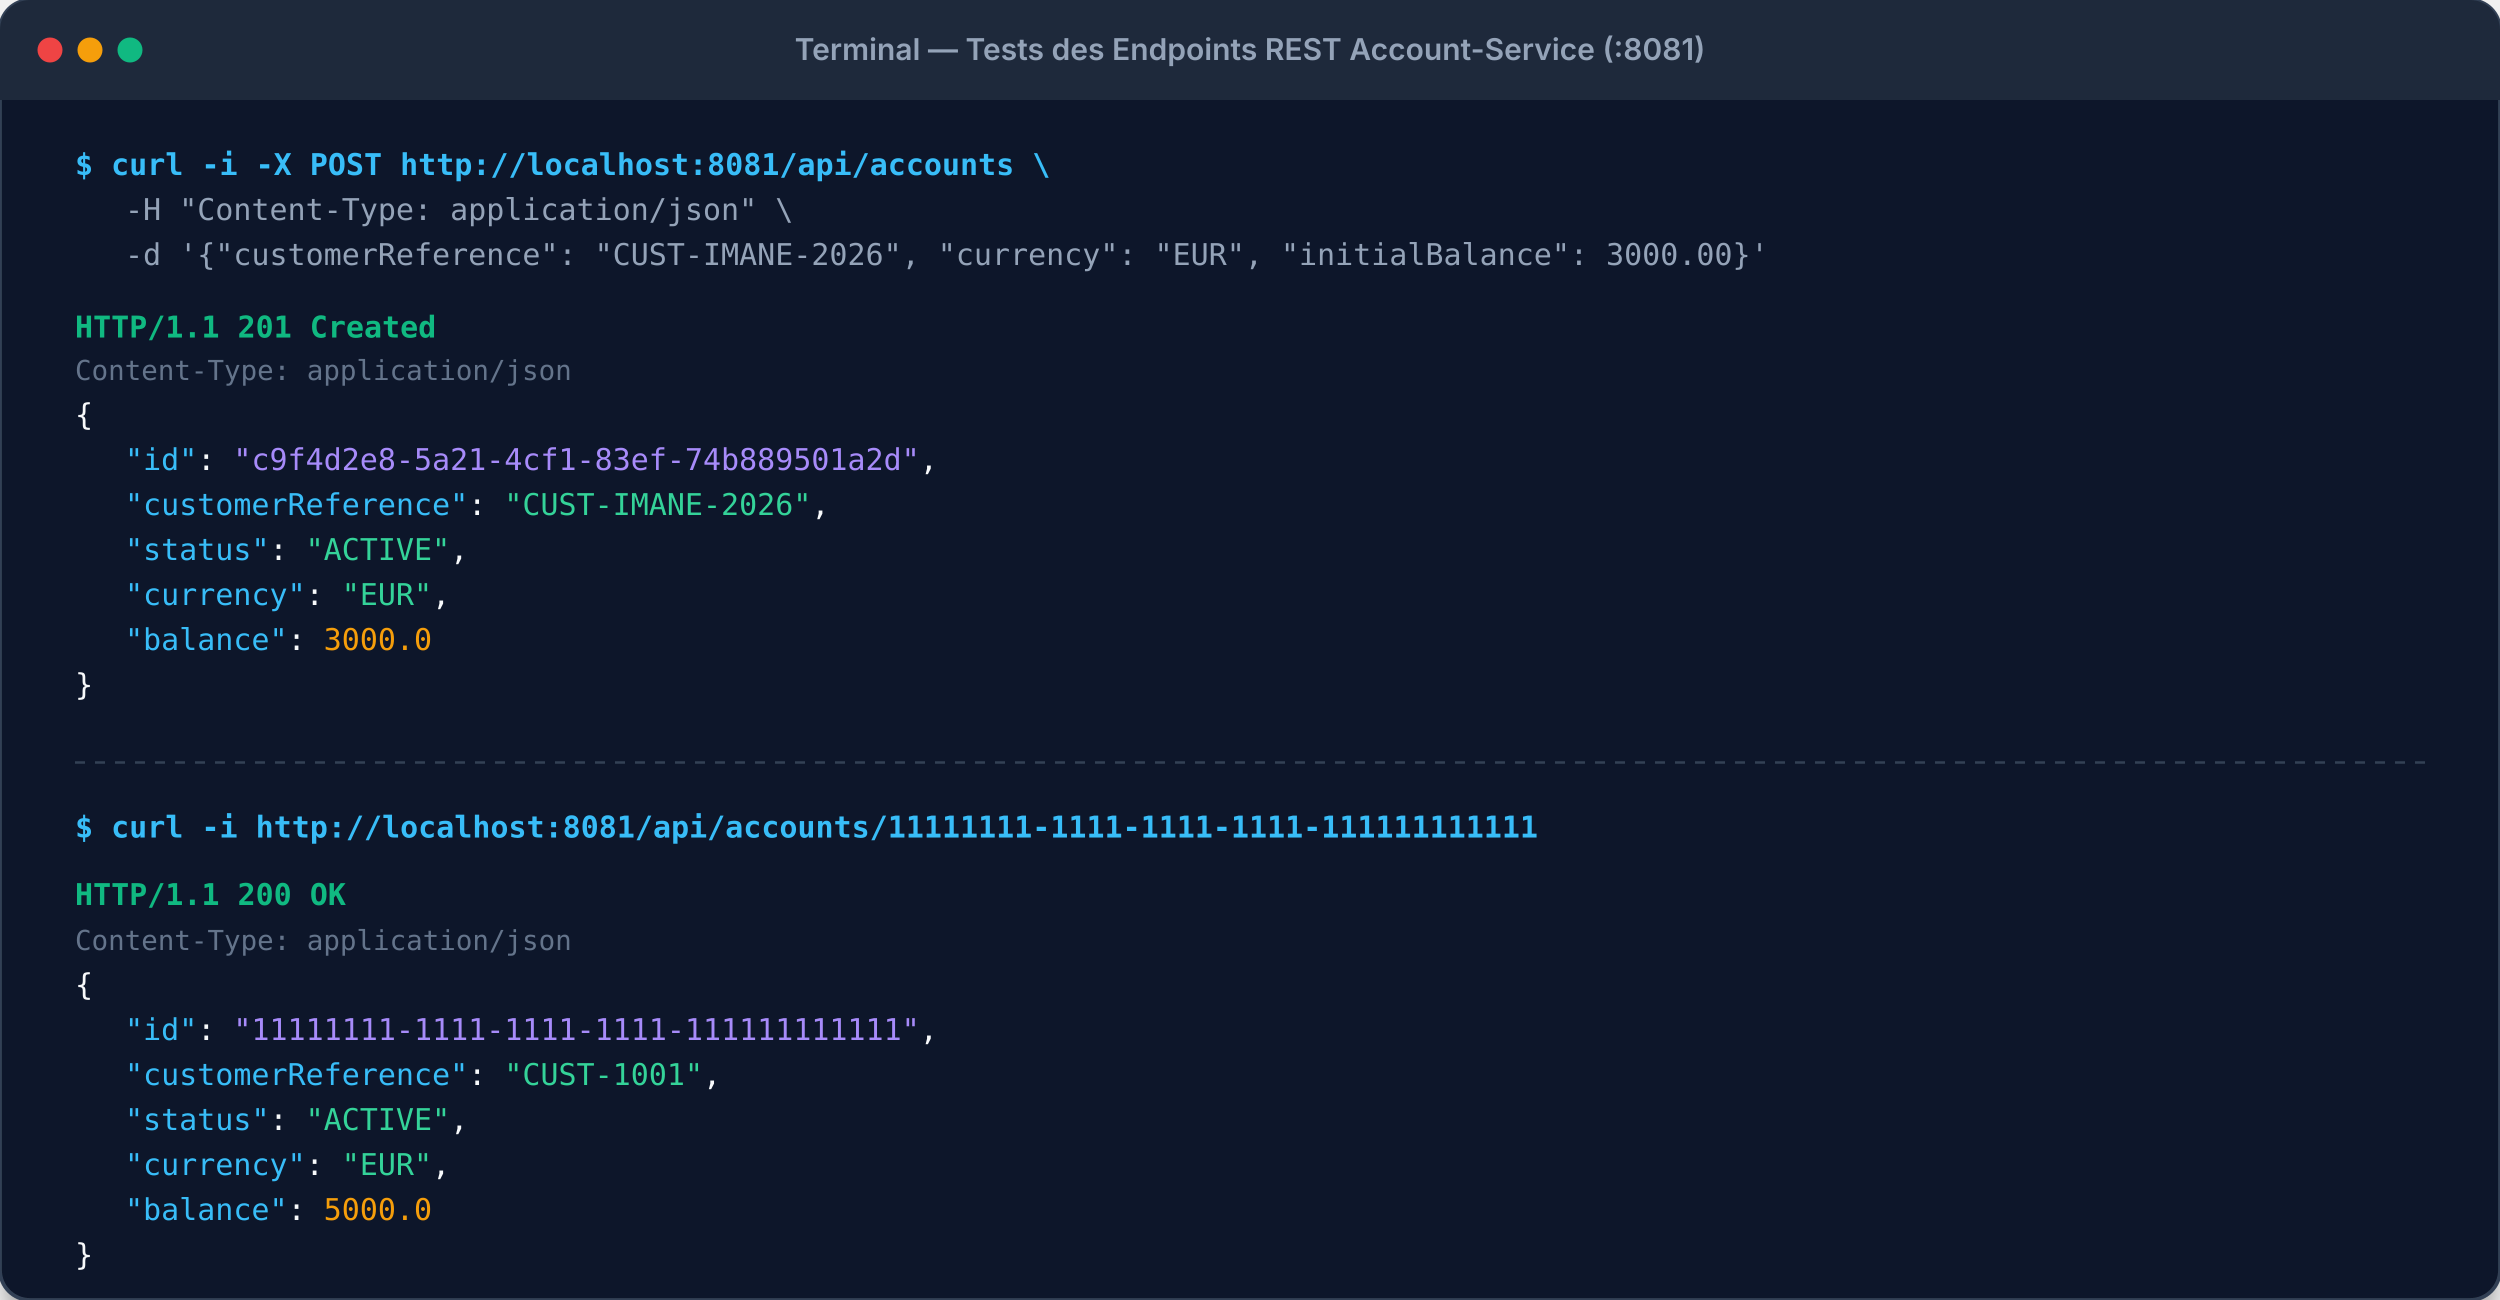
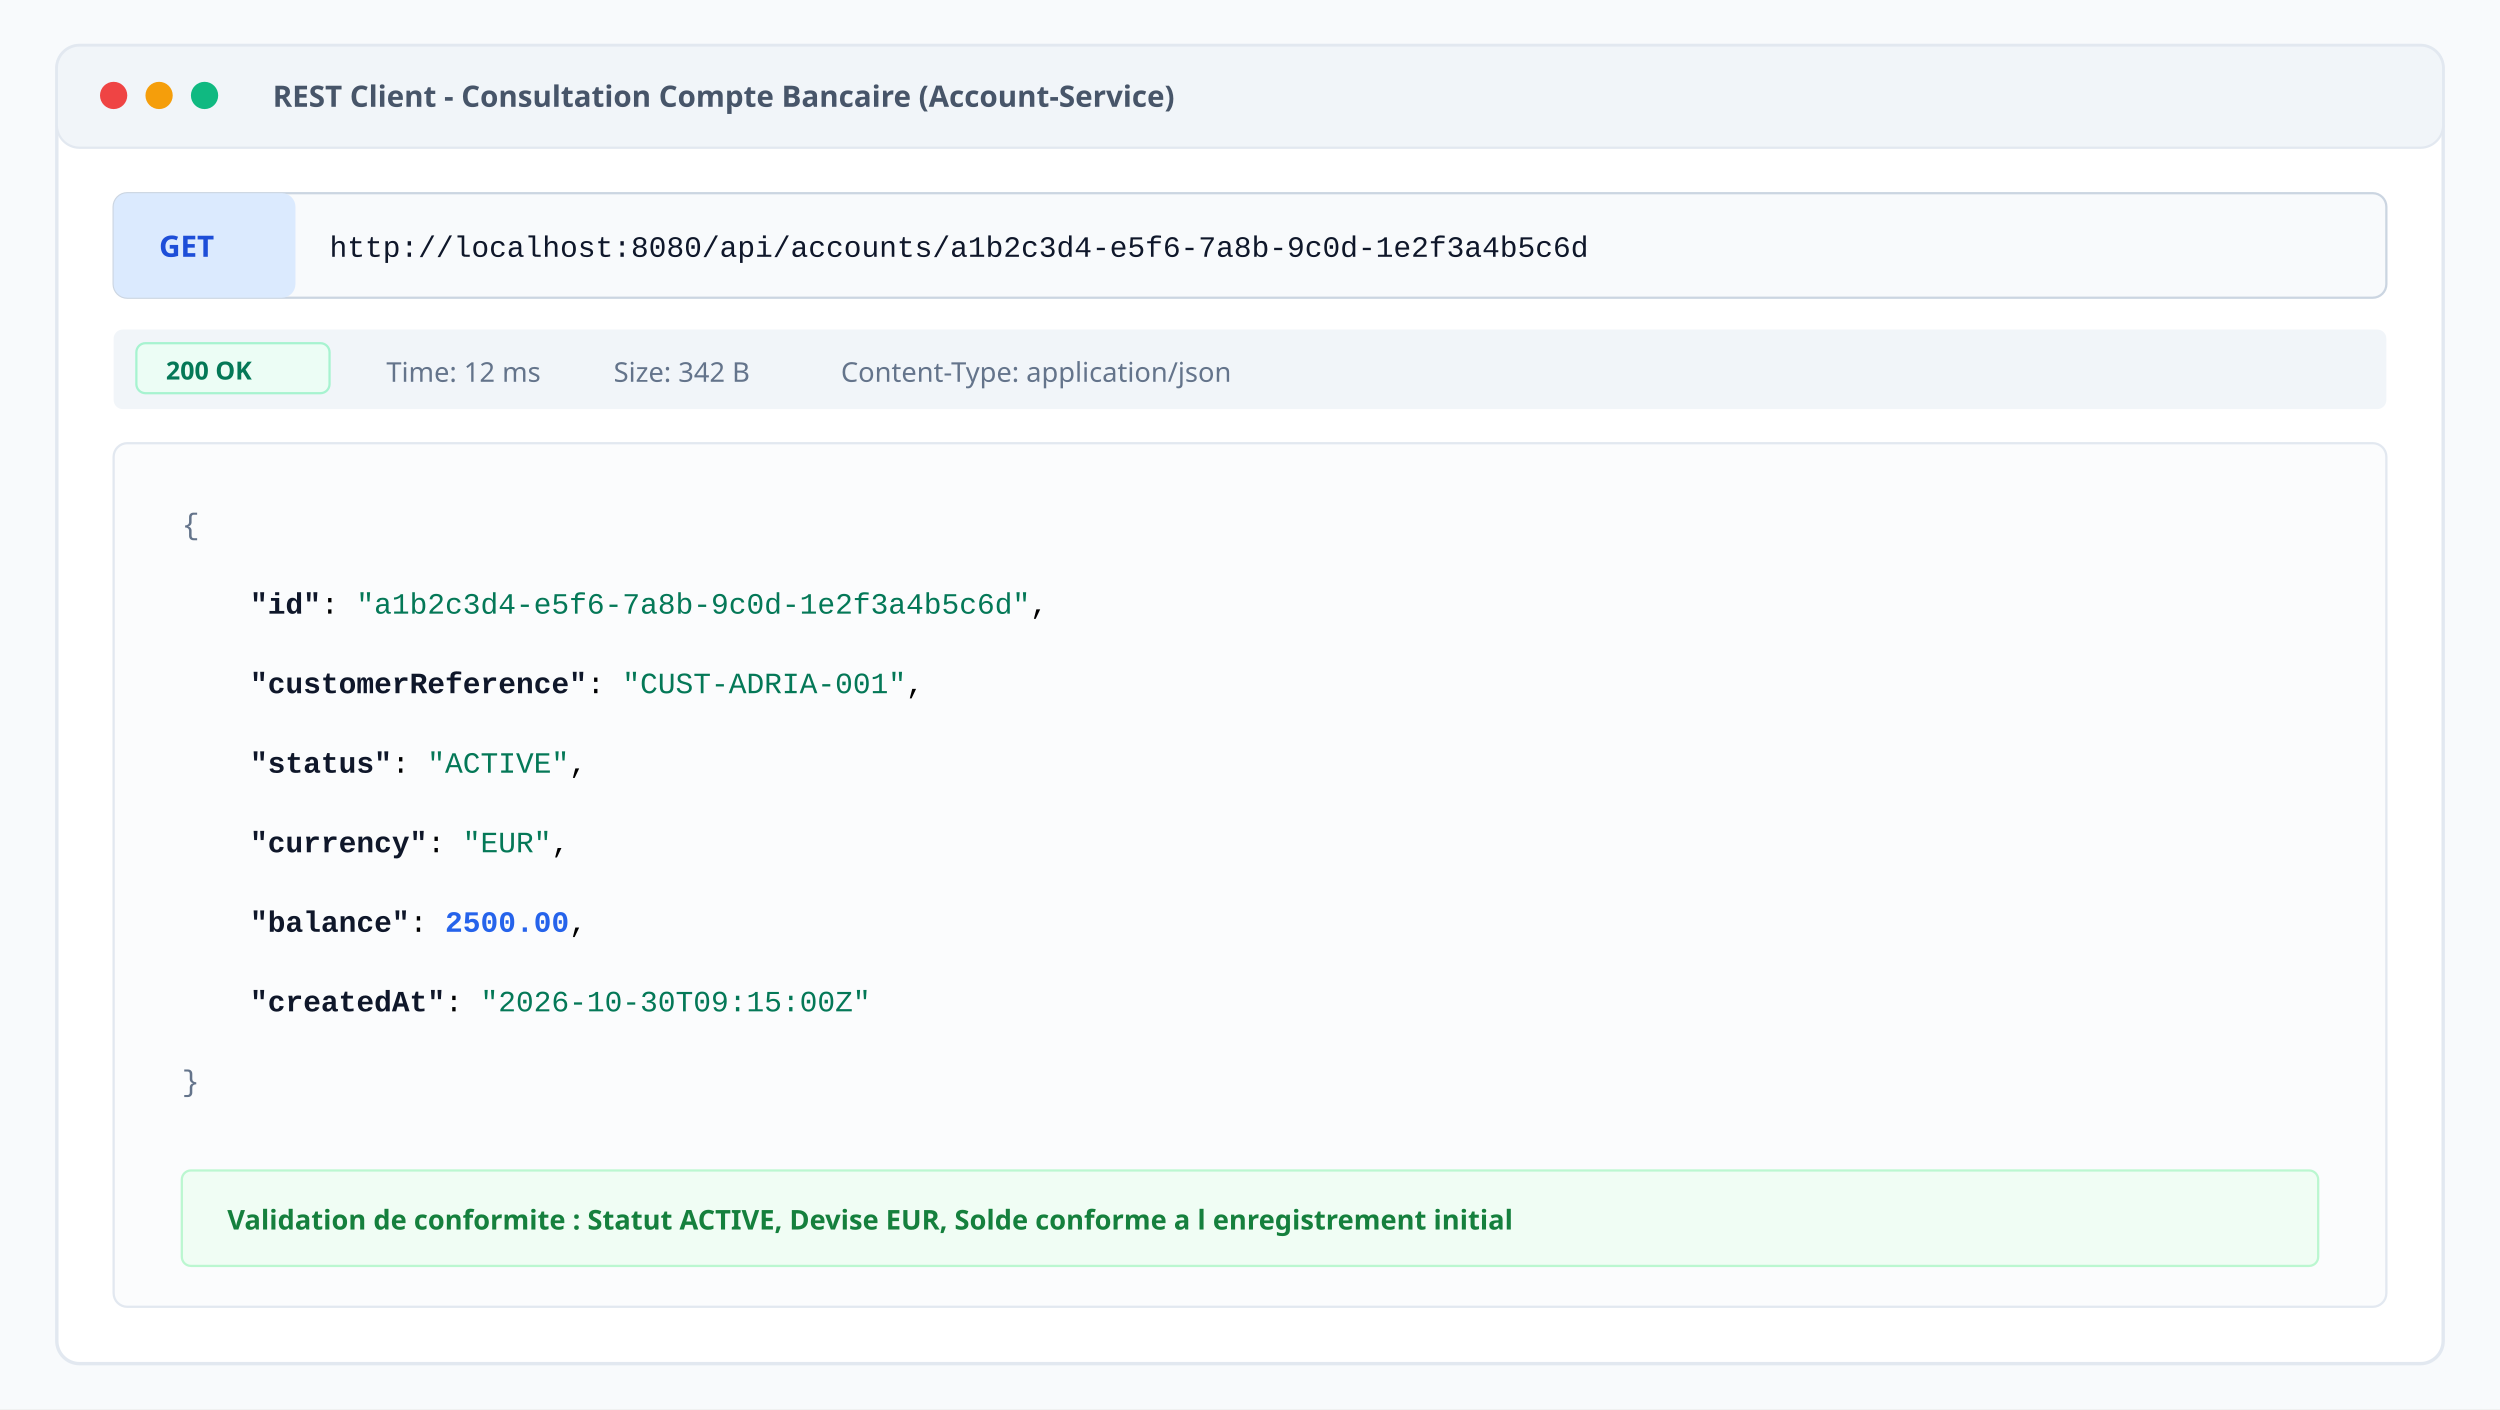
- <svg xmlns="http://www.w3.org/2000/svg" viewBox="0 0 1000 520" width="100%" height="100%">
+ <svg xmlns="http://www.w3.org/2000/svg" viewBox="0 0 1100 620" width="100%" height="100%">
  <defs>
-     <filter id="shadow" x="-5%" y="-5%" width="110%" height="115%">
-       <feDropShadow dx="0" dy="6" stdDeviation="5" flood-color="#000000" flood-opacity="0.3" />
-     </filter>
+     <style>
+       .code { font-family: 'SF Mono', Consolas, 'Courier New', monospace; font-size: 13px; }
+       .key { fill: #0f172a; font-weight: 600; }
+       .str { fill: #047857; }
+       .num { fill: #2563eb; font-weight: 600; }
+     </style>
  </defs>
-   <rect width="1000" height="520" rx="12" fill="#0f172a" stroke="#334155" stroke-width="1.5" filter="url(#shadow)" />
-   <rect width="1000" height="40" rx="12" fill="#1e293b" />
-   <rect y="28" width="1000" height="12" fill="#1e293b" />
-   <circle cx="20" cy="20" r="5" fill="#ef4444" />
-   <circle cx="36" cy="20" r="5" fill="#f59e0b" />
-   <circle cx="52" cy="20" r="5" fill="#10b981" />
-   <text x="500" y="24" fill="#94a3b8" font-family="-apple-system, sans-serif" font-size="12" font-weight="600" text-anchor="middle">Terminal — Tests des Endpoints REST Account-Service (:8081)</text>
-   <text x="30" y="70" fill="#38bdf8" font-family="monospace" font-size="12" font-weight="bold">$ curl -i -X POST http://localhost:8081/api/accounts \</text>
-   <text x="50" y="88" fill="#94a3b8" font-family="monospace" font-size="12">  -H "Content-Type: application/json" \</text>
-   <text x="50" y="106" fill="#94a3b8" font-family="monospace" font-size="12">  -d '{"customerReference": "CUST-IMANE-2026", "currency": "EUR", "initialBalance": 3000.00}'</text>
-   <text x="30" y="135" fill="#10b981" font-family="monospace" font-size="12" font-weight="bold">HTTP/1.1 201 Created</text>
-   <text x="30" y="152" fill="#64748b" font-family="monospace" font-size="11">Content-Type: application/json</text>
-   <text x="30" y="170" fill="#f8fafc" font-family="monospace" font-size="12">{</text>
-   <text x="50" y="188" fill="#f8fafc" font-family="monospace" font-size="12">
-     <tspan fill="#38bdf8">"id"</tspan>: <tspan fill="#a78bfa">"c9f4d2e8-5a21-4cf1-83ef-74b889501a2d"</tspan>,</text>
-   <text x="50" y="206" fill="#f8fafc" font-family="monospace" font-size="12">
-     <tspan fill="#38bdf8">"customerReference"</tspan>: <tspan fill="#34d399">"CUST-IMANE-2026"</tspan>,</text>
-   <text x="50" y="224" fill="#f8fafc" font-family="monospace" font-size="12">
-     <tspan fill="#38bdf8">"status"</tspan>: <tspan fill="#34d399">"ACTIVE"</tspan>,</text>
-   <text x="50" y="242" fill="#f8fafc" font-family="monospace" font-size="12">
-     <tspan fill="#38bdf8">"currency"</tspan>: <tspan fill="#34d399">"EUR"</tspan>,</text>
-   <text x="50" y="260" fill="#f8fafc" font-family="monospace" font-size="12">
-     <tspan fill="#38bdf8">"balance"</tspan>: <tspan fill="#f59e0b">3000.0</tspan>
+   <rect width="1100" height="620" fill="#f8fafc" />
+   <rect x="25" y="20" width="1050" height="580" rx="10" fill="#ffffff" stroke="#e2e8f0" stroke-width="1.5" />
+   <rect x="25" y="20" width="1050" height="45" rx="10" fill="#f1f5f9" stroke="#e2e8f0" />
+   <circle cx="50" cy="42" r="6" fill="#ef4444" />
+   <circle cx="70" cy="42" r="6" fill="#f59e0b" />
+   <circle cx="90" cy="42" r="6" fill="#10b981" />
+   <text x="120" y="47" font-family="sans-serif" font-size="13" font-weight="600" fill="#475569">REST Client - Consultation Compte Bancaire (Account-Service)</text>
+   <rect x="50" y="85" width="1000" height="46" rx="6" fill="#f8fafc" stroke="#cbd5e1" />
+   <rect x="50" y="85" width="80" height="46" rx="6" fill="#dbeafe" />
+   <text x="70" y="113" font-family="sans-serif" font-size="13" font-weight="700" fill="#1d4ed8">GET</text>
+   <text x="145" y="113" class="code" fill="#0f172a">http://localhost:8080/api/accounts/a1b2c3d4-e5f6-7a8b-9c0d-1e2f3a4b5c6d</text>
+   <rect x="50" y="145" width="1000" height="35" rx="4" fill="#f1f5f9" />
+   <rect x="60" y="151" width="85" height="22" rx="4" fill="#ecfdf5" stroke="#a7f3d0" />
+   <text x="73" y="167" font-family="sans-serif" font-size="11" font-weight="700" fill="#047857">200 OK</text>
+   <text x="170" y="168" font-family="sans-serif" font-size="12" fill="#64748b">Time: 12 ms</text>
+   <text x="270" y="168" font-family="sans-serif" font-size="12" fill="#64748b">Size: 342 B</text>
+   <text x="370" y="168" font-family="sans-serif" font-size="12" fill="#64748b">Content-Type: application/json</text>
+   <rect x="50" y="195" width="1000" height="380" rx="6" fill="#fbfcfd" stroke="#e2e8f0" />
+   <text x="80" y="235" class="code" fill="#64748b">{</text>
+   <text x="110" y="270" class="code">
+     <tspan class="key">"id"</tspan>: <tspan class="str">"a1b2c3d4-e5f6-7a8b-9c0d-1e2f3a4b5c6d"</tspan>,</text>
+   <text x="110" y="305" class="code">
+     <tspan class="key">"customerReference"</tspan>: <tspan class="str">"CUST-ADRIA-001"</tspan>,</text>
+   <text x="110" y="340" class="code">
+     <tspan class="key">"status"</tspan>: <tspan class="str">"ACTIVE"</tspan>,</text>
+   <text x="110" y="375" class="code">
+     <tspan class="key">"currency"</tspan>: <tspan class="str">"EUR"</tspan>,</text>
+   <text x="110" y="410" class="code">
+     <tspan class="key">"balance"</tspan>: <tspan class="num">2500.00</tspan>,</text>
+   <text x="110" y="445" class="code">
+     <tspan class="key">"createdAt"</tspan>: <tspan class="str">"2026-10-30T09:15:00Z"</tspan>
  </text>
-   <text x="30" y="278" fill="#f8fafc" font-family="monospace" font-size="12">}</text>
-   <line x1="30" y1="305" x2="970" y2="305" stroke="#334155" stroke-dasharray="4" />
-   <text x="30" y="335" fill="#38bdf8" font-family="monospace" font-size="12" font-weight="bold">$ curl -i http://localhost:8081/api/accounts/11111111-1111-1111-1111-111111111111</text>
-   <text x="30" y="362" fill="#10b981" font-family="monospace" font-size="12" font-weight="bold">HTTP/1.1 200 OK</text>
-   <text x="30" y="380" fill="#64748b" font-family="monospace" font-size="11">Content-Type: application/json</text>
-   <text x="30" y="398" fill="#f8fafc" font-family="monospace" font-size="12">{</text>
-   <text x="50" y="416" fill="#f8fafc" font-family="monospace" font-size="12">
-     <tspan fill="#38bdf8">"id"</tspan>: <tspan fill="#a78bfa">"11111111-1111-1111-1111-111111111111"</tspan>,</text>
-   <text x="50" y="434" fill="#f8fafc" font-family="monospace" font-size="12">
-     <tspan fill="#38bdf8">"customerReference"</tspan>: <tspan fill="#34d399">"CUST-1001"</tspan>,</text>
-   <text x="50" y="452" fill="#f8fafc" font-family="monospace" font-size="12">
-     <tspan fill="#38bdf8">"status"</tspan>: <tspan fill="#34d399">"ACTIVE"</tspan>,</text>
-   <text x="50" y="470" fill="#f8fafc" font-family="monospace" font-size="12">
-     <tspan fill="#38bdf8">"currency"</tspan>: <tspan fill="#34d399">"EUR"</tspan>,</text>
-   <text x="50" y="488" fill="#f8fafc" font-family="monospace" font-size="12">
-     <tspan fill="#38bdf8">"balance"</tspan>: <tspan fill="#f59e0b">5000.0</tspan>
-   </text>
-   <text x="30" y="506" fill="#f8fafc" font-family="monospace" font-size="12">}</text>
+   <text x="80" y="480" class="code" fill="#64748b">}</text>
+   <rect x="80" y="515" width="940" height="42" rx="4" fill="#f0fdf4" stroke="#bbf7d0" />
+   <text x="100" y="541" font-family="sans-serif" font-size="12" font-weight="600" fill="#15803d">Validation de conformite : Statut ACTIVE, Devise EUR, Solde conforme a l enregistrement initial</text>
</svg>
